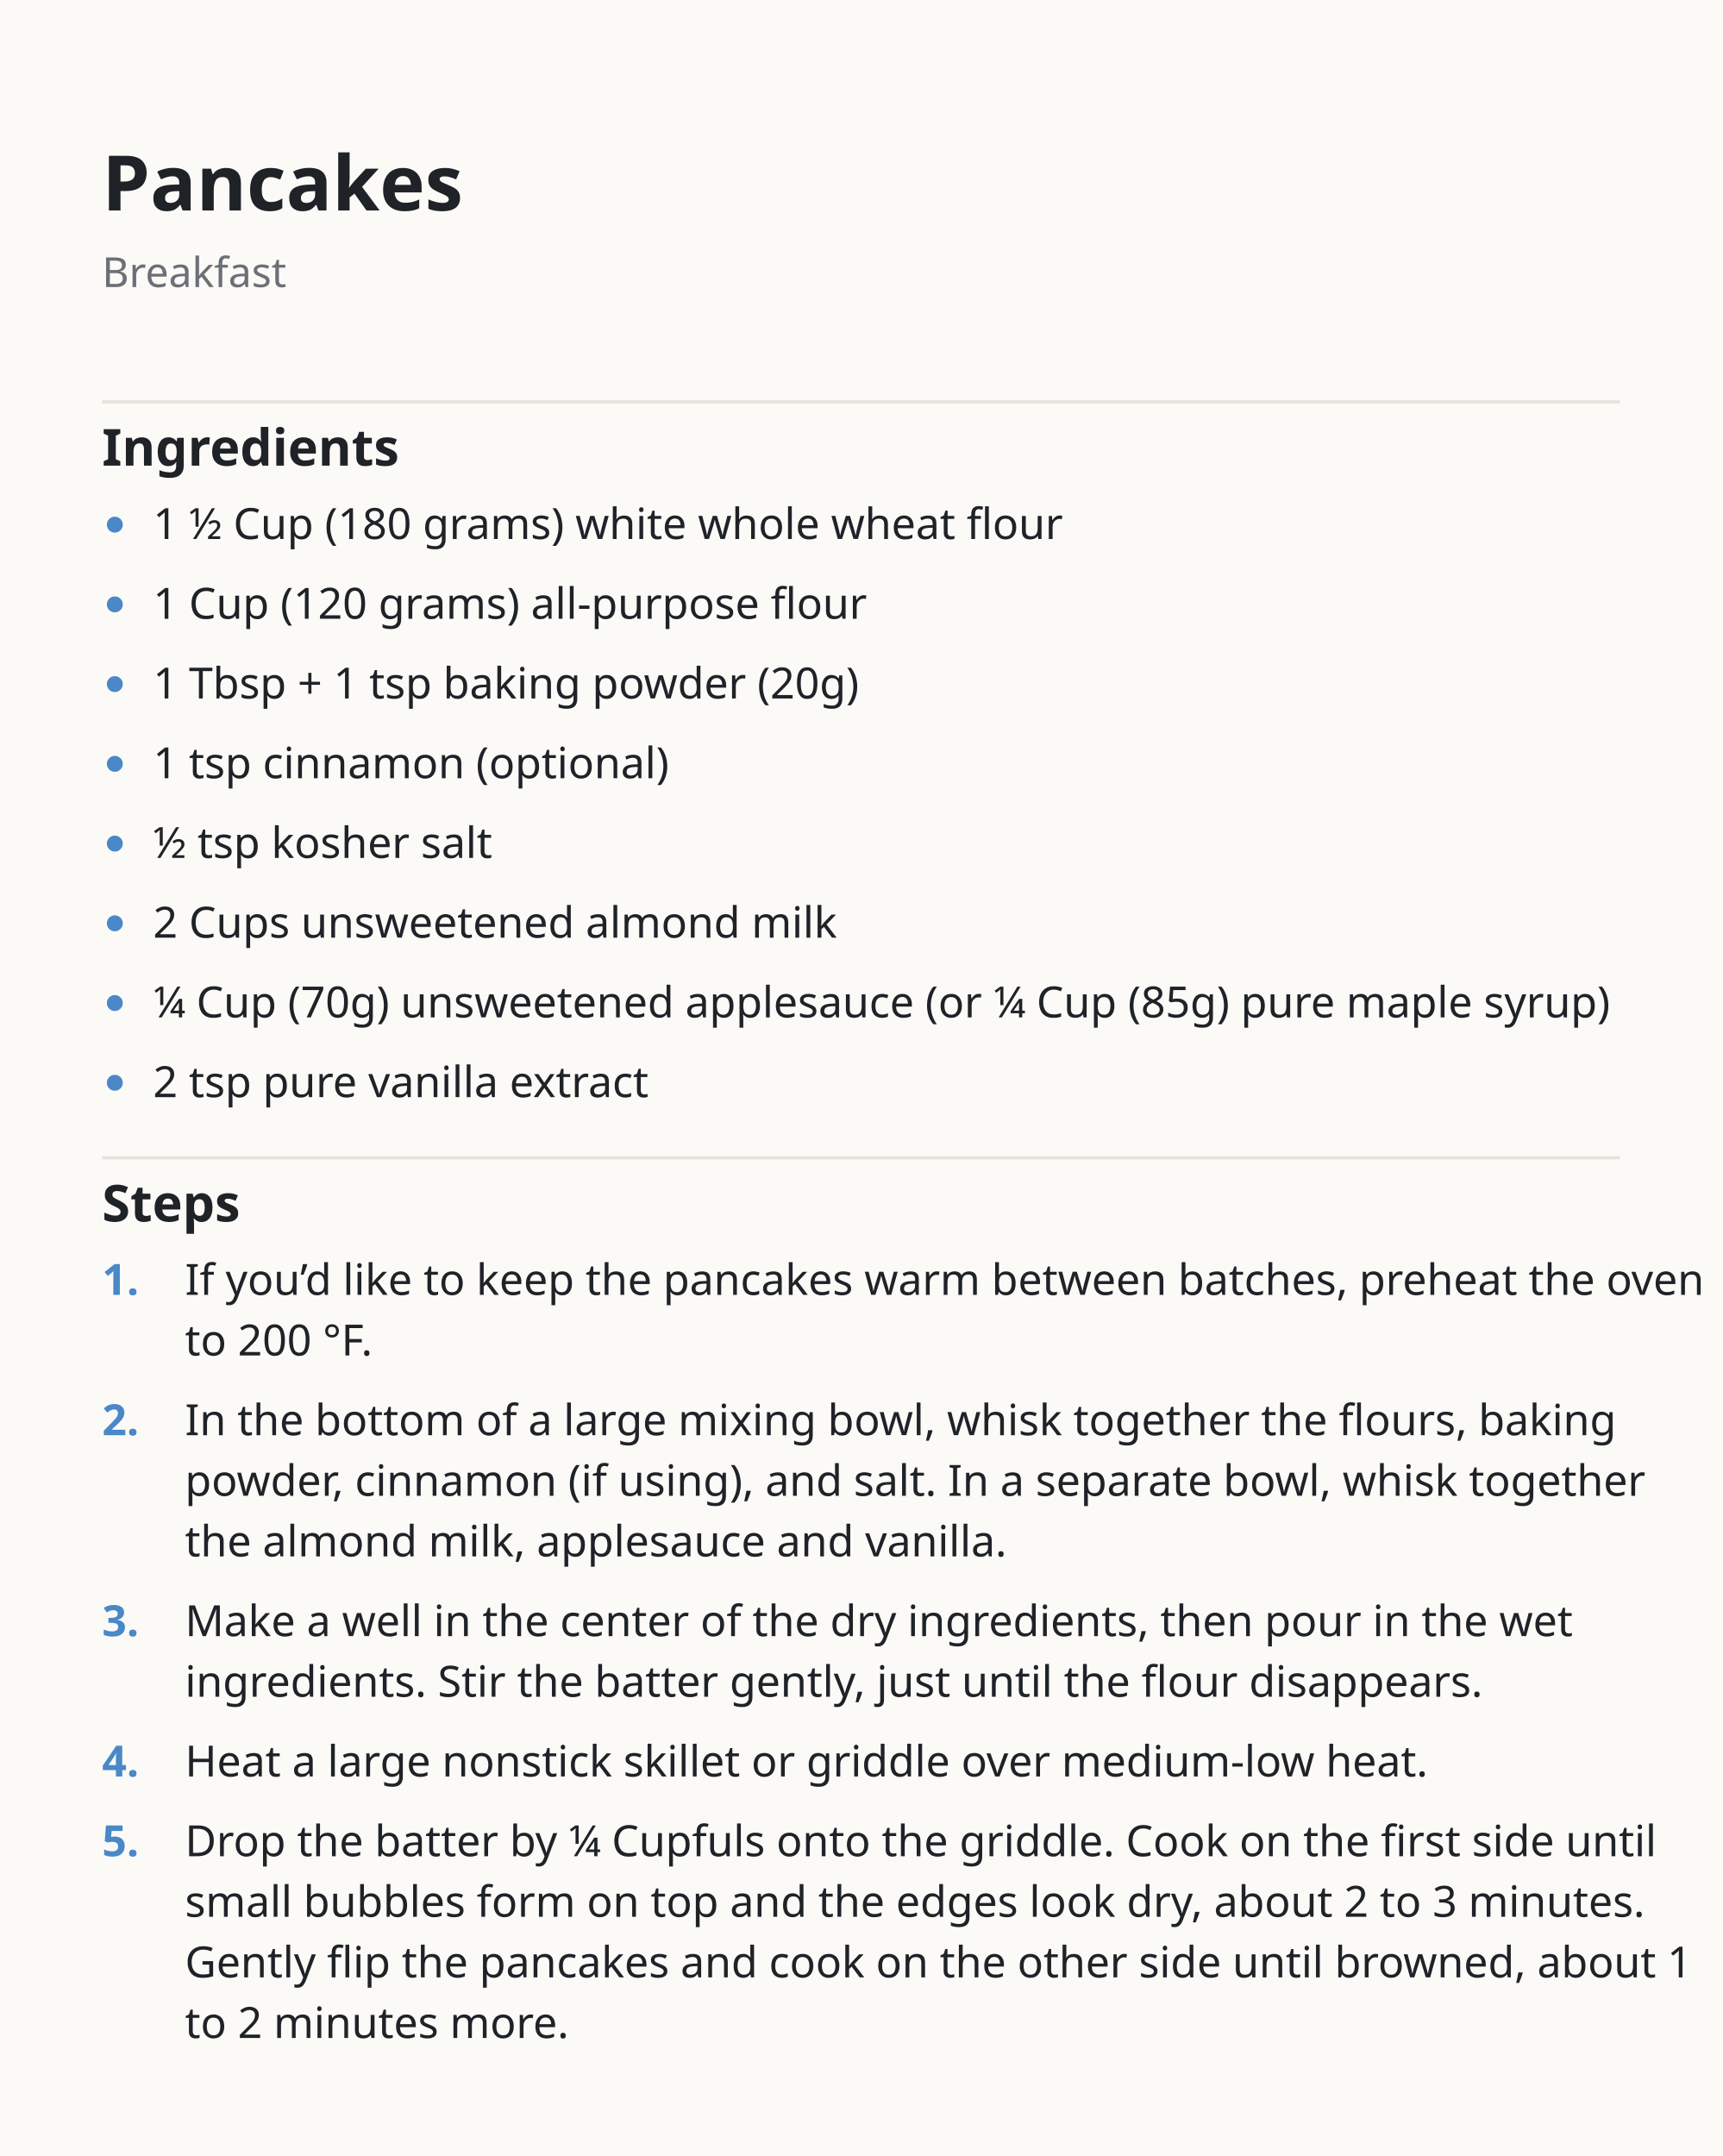
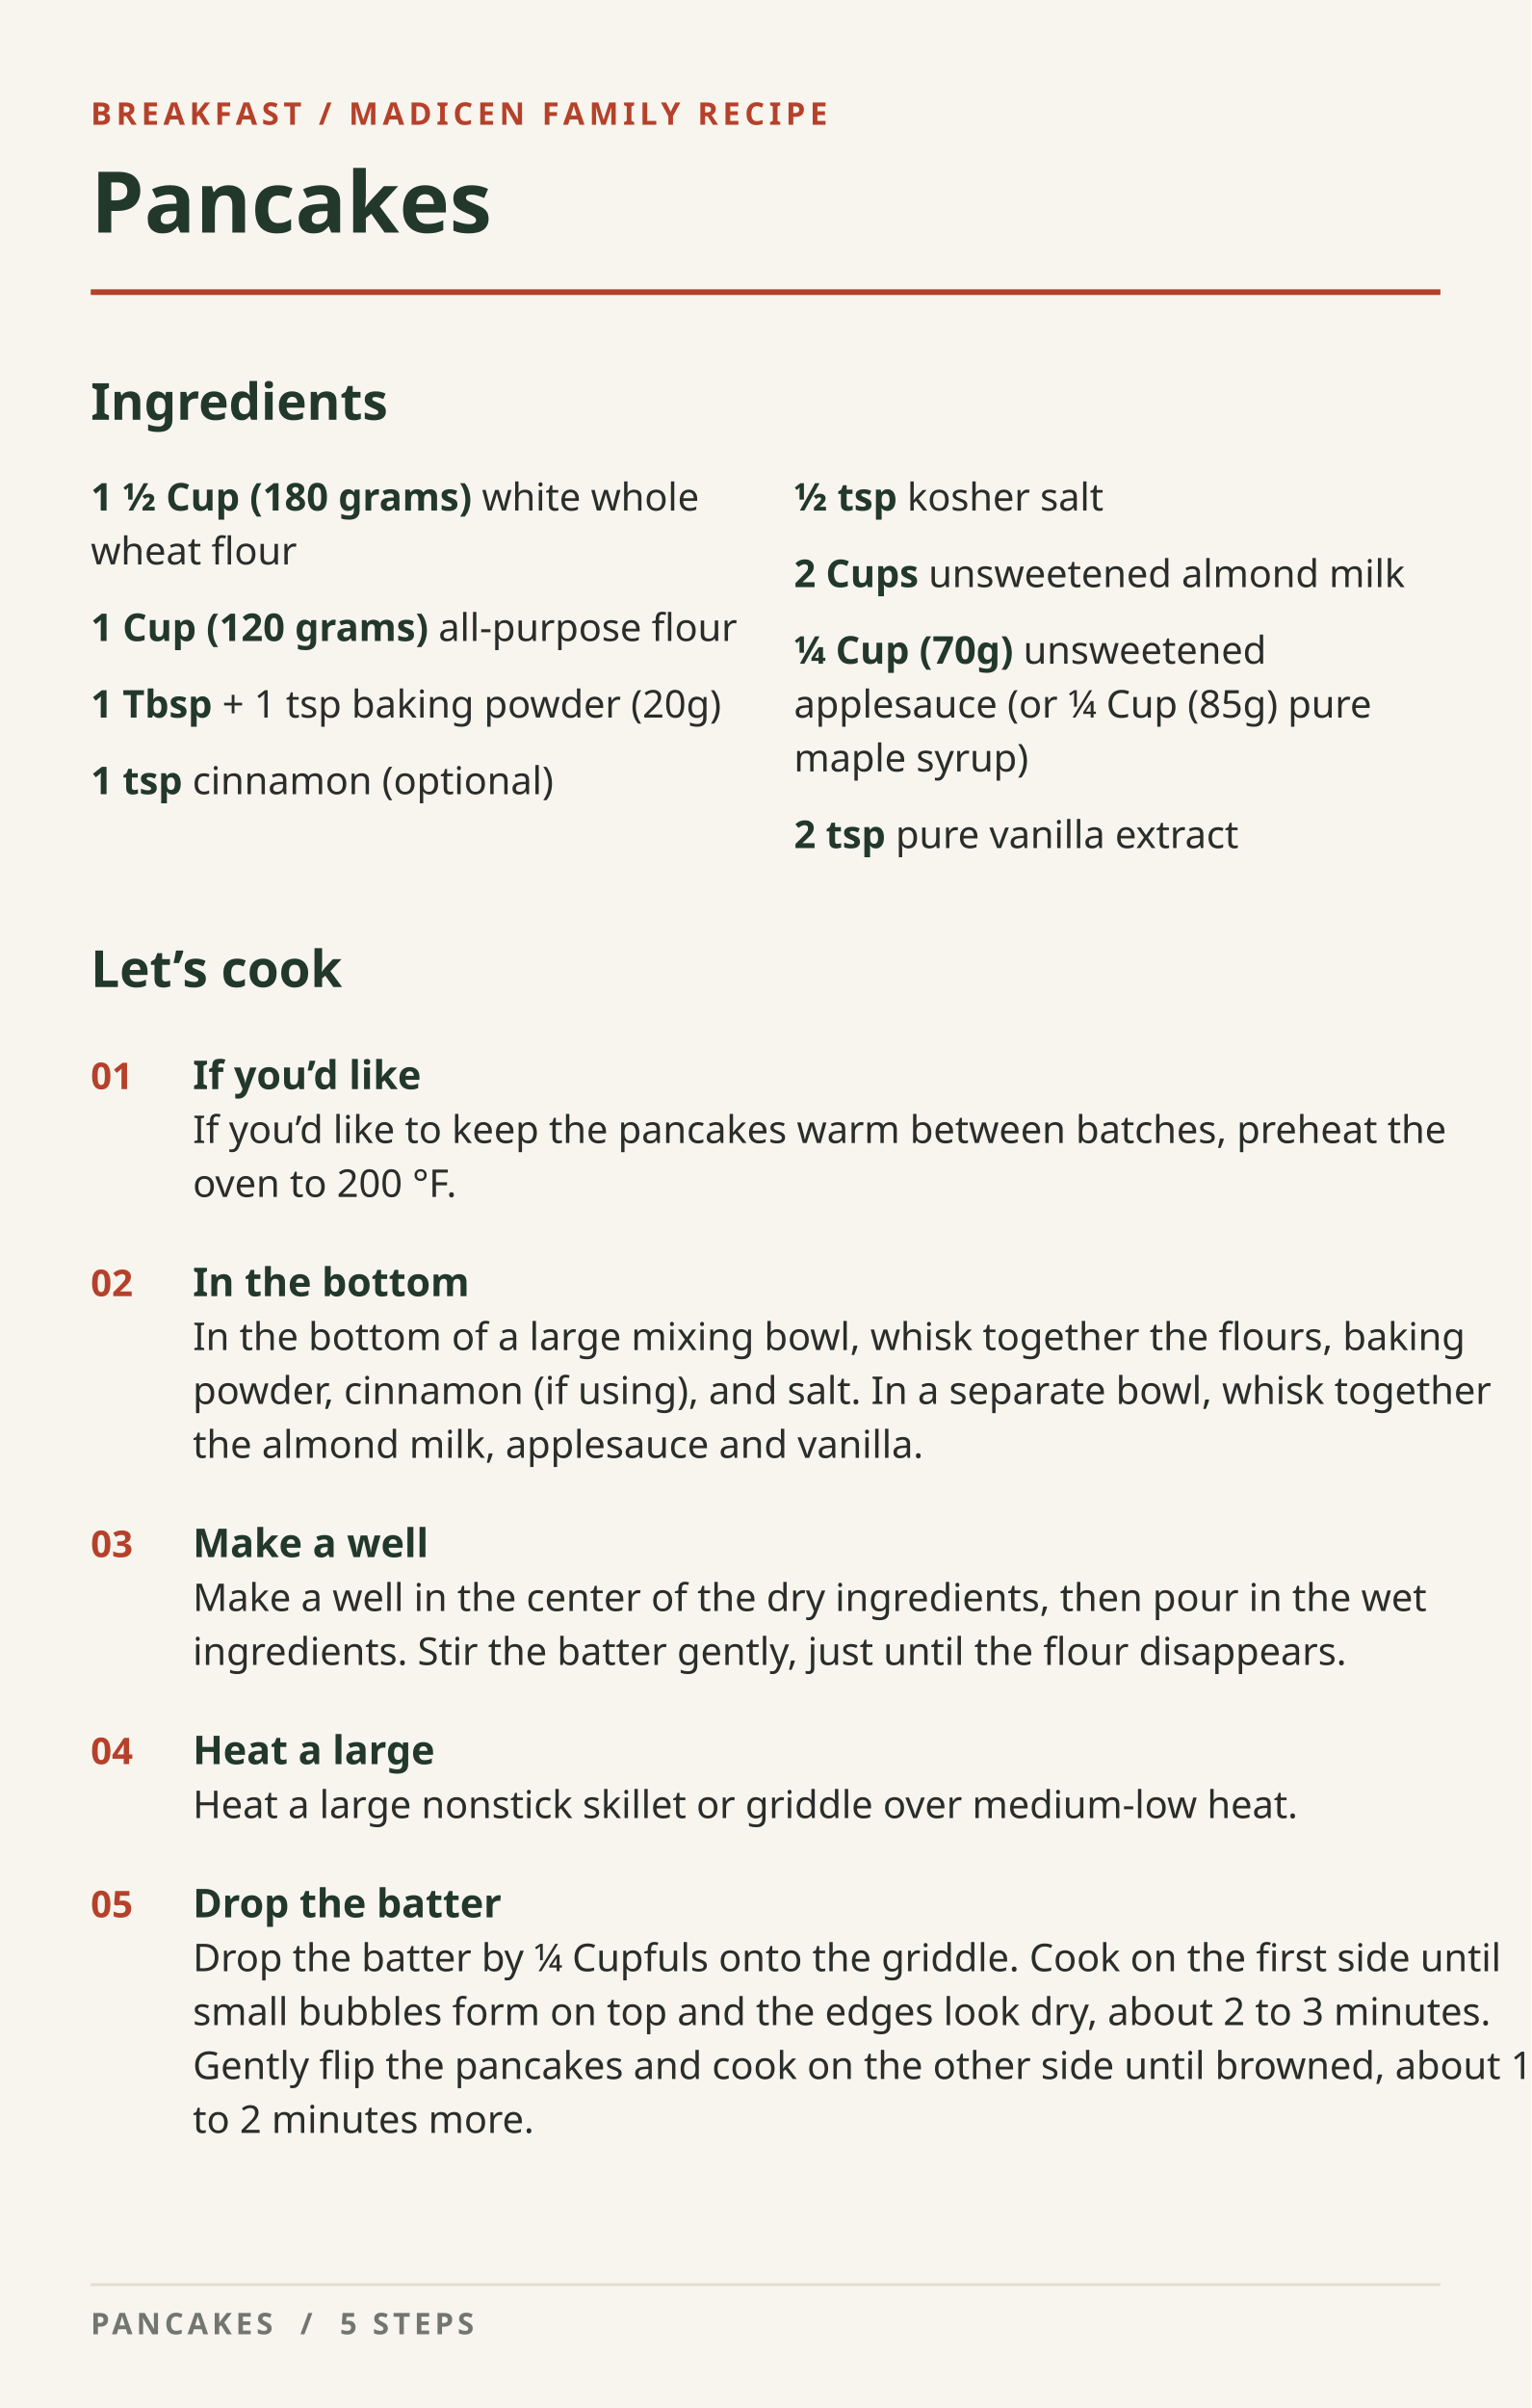
- <svg xmlns="http://www.w3.org/2000/svg" width="540" height="676" viewBox="0 0 540 676" font-family="Atkinson Hyperlegible">
-   <rect width="540" height="676" fill="#FBFAF7" />
-   <text x="32" y="66" font-size="24" font-weight="700" fill="#1F2328">Pancakes</text>
-   <text x="32" y="90" font-size="13" fill="#6B6F76">Breakfast</text>
-   <line x1="32" x2="508" y1="126" y2="126" stroke="#E6E3DC" stroke-width="1" />
-   <text x="32" y="146" font-size="16" font-weight="700" fill="#1F2328">Ingredients</text>
-   <circle cx="36" cy="164.5" r="2.5" fill="#4A88C7" />
-   <text x="48" y="169" font-size="13.5" fill="#1F2328">1 ½ Cup (180 grams) white whole wheat flour</text>
-   <circle cx="36" cy="189.5" r="2.5" fill="#4A88C7" />
-   <text x="48" y="194" font-size="13.5" fill="#1F2328">1 Cup (120 grams) all-purpose flour</text>
-   <circle cx="36" cy="214.5" r="2.5" fill="#4A88C7" />
-   <text x="48" y="219" font-size="13.5" fill="#1F2328">1 Tbsp + 1 tsp baking powder (20g)</text>
-   <circle cx="36" cy="239.5" r="2.5" fill="#4A88C7" />
-   <text x="48" y="244" font-size="13.5" fill="#1F2328">1 tsp cinnamon (optional)</text>
-   <circle cx="36" cy="264.5" r="2.5" fill="#4A88C7" />
-   <text x="48" y="269" font-size="13.5" fill="#1F2328">½ tsp kosher salt</text>
-   <circle cx="36" cy="289.5" r="2.5" fill="#4A88C7" />
-   <text x="48" y="294" font-size="13.5" fill="#1F2328">2 Cups unsweetened almond milk</text>
-   <circle cx="36" cy="314.5" r="2.5" fill="#4A88C7" />
-   <text x="48" y="319" font-size="13.5" fill="#1F2328">¼ Cup (70g) unsweetened applesauce (or ¼ Cup (85g) pure maple syrup)</text>
-   <circle cx="36" cy="339.5" r="2.5" fill="#4A88C7" />
-   <text x="48" y="344" font-size="13.5" fill="#1F2328">2 tsp pure vanilla extract</text>
-   <line x1="32" x2="508" y1="363" y2="363" stroke="#E6E3DC" stroke-width="1" />
-   <text x="32" y="383" font-size="16" font-weight="700" fill="#1F2328">Steps</text>
-   <text x="32" y="406" font-size="13.5" font-weight="700" fill="#4A88C7">1.</text>
-   <text x="58" y="406" font-size="13.5" fill="#1F2328">If you’d like to keep the pancakes warm between batches, preheat the oven</text>
-   <text x="58" y="425" font-size="13.5" fill="#1F2328">to 200 °F.</text>
-   <text x="32" y="450" font-size="13.5" font-weight="700" fill="#4A88C7">2.</text>
-   <text x="58" y="450" font-size="13.5" fill="#1F2328">In the bottom of a large mixing bowl, whisk together the flours, baking</text>
-   <text x="58" y="469" font-size="13.5" fill="#1F2328">powder, cinnamon (if using), and salt. In a separate bowl, whisk together</text>
-   <text x="58" y="488" font-size="13.5" fill="#1F2328">the almond milk, applesauce and vanilla.</text>
-   <text x="32" y="513" font-size="13.5" font-weight="700" fill="#4A88C7">3.</text>
-   <text x="58" y="513" font-size="13.5" fill="#1F2328">Make a well in the center of the dry ingredients, then pour in the wet</text>
-   <text x="58" y="532" font-size="13.5" fill="#1F2328">ingredients. Stir the batter gently, just until the flour disappears.</text>
-   <text x="32" y="557" font-size="13.5" font-weight="700" fill="#4A88C7">4.</text>
-   <text x="58" y="557" font-size="13.5" fill="#1F2328">Heat a large nonstick skillet or griddle over medium-low heat.</text>
-   <text x="32" y="582" font-size="13.5" font-weight="700" fill="#4A88C7">5.</text>
-   <text x="58" y="582" font-size="13.5" fill="#1F2328">Drop the batter by ¼ Cupfuls onto the griddle. Cook on the first side until</text>
-   <text x="58" y="601" font-size="13.5" fill="#1F2328">small bubbles form on top and the edges look dry, about 2 to 3 minutes.</text>
-   <text x="58" y="620" font-size="13.5" fill="#1F2328">Gently flip the pancakes and cook on the other side until browned, about 1</text>
-   <text x="58" y="639" font-size="13.5" fill="#1F2328">to 2 minutes more.</text>
+ <svg xmlns="http://www.w3.org/2000/svg" width="540" height="849" viewBox="0 0 540 849" font-family="Atkinson Hyperlegible">
+   <rect width="540" height="849" fill="#F8F5EE" />
+   <text x="32" y="44" font-size="11" font-weight="700" letter-spacing="1.6" fill="#B5412B">BREAKFAST / MADICEN FAMILY RECIPE</text>
+   <text x="32" y="82" font-size="30" font-weight="700" fill="#22382B">Pancakes</text>
+   <rect x="32" y="102" width="476" height="2" fill="#B5412B" />
+   <text x="32" y="148" font-size="18" font-weight="700" fill="#22382B">Ingredients</text>
+   <text x="32" y="180" font-size="13.5" fill="#2A2D2A">
+     <tspan font-weight="700" fill="#22382B">1 ½ Cup (180 grams)</tspan> white whole</text>
+   <text x="32" y="199" font-size="13.5" fill="#2A2D2A">wheat flour</text>
+   <text x="32" y="226" font-size="13.5" fill="#2A2D2A">
+     <tspan font-weight="700" fill="#22382B">1 Cup (120 grams)</tspan> all-purpose flour</text>
+   <text x="32" y="253" font-size="13.5" fill="#2A2D2A">
+     <tspan font-weight="700" fill="#22382B">1 Tbsp</tspan> + 1 tsp baking powder (20g)</text>
+   <text x="32" y="280" font-size="13.5" fill="#2A2D2A">
+     <tspan font-weight="700" fill="#22382B">1 tsp</tspan> cinnamon (optional)</text>
+   <text x="280" y="180" font-size="13.5" fill="#2A2D2A">
+     <tspan font-weight="700" fill="#22382B">½ tsp</tspan> kosher salt</text>
+   <text x="280" y="207" font-size="13.5" fill="#2A2D2A">
+     <tspan font-weight="700" fill="#22382B">2 Cups</tspan> unsweetened almond milk</text>
+   <text x="280" y="234" font-size="13.5" fill="#2A2D2A">
+     <tspan font-weight="700" fill="#22382B">¼ Cup (70g)</tspan> unsweetened</text>
+   <text x="280" y="253" font-size="13.5" fill="#2A2D2A">applesauce (or ¼ Cup (85g) pure</text>
+   <text x="280" y="272" font-size="13.5" fill="#2A2D2A">maple syrup)</text>
+   <text x="280" y="299" font-size="13.5" fill="#2A2D2A">
+     <tspan font-weight="700" fill="#22382B">2 tsp</tspan> pure vanilla extract</text>
+   <text x="32" y="348" font-size="18" font-weight="700" fill="#22382B">Let’s cook</text>
+   <text x="32" y="384" font-size="13" font-weight="700" fill="#B5412B">01</text>
+   <text x="68" y="384" font-size="14" font-weight="700" fill="#22382B">If you’d like</text>
+   <text x="68" y="403" font-size="13.5" fill="#2A2D2A">If you’d like to keep the pancakes warm between batches, preheat the</text>
+   <text x="68" y="422" font-size="13.5" fill="#2A2D2A">oven to 200 °F.</text>
+   <text x="32" y="457" font-size="13" font-weight="700" fill="#B5412B">02</text>
+   <text x="68" y="457" font-size="14" font-weight="700" fill="#22382B">In the bottom</text>
+   <text x="68" y="476" font-size="13.5" fill="#2A2D2A">In the bottom of a large mixing bowl, whisk together the flours, baking</text>
+   <text x="68" y="495" font-size="13.5" fill="#2A2D2A">powder, cinnamon (if using), and salt. In a separate bowl, whisk together</text>
+   <text x="68" y="514" font-size="13.5" fill="#2A2D2A">the almond milk, applesauce and vanilla.</text>
+   <text x="32" y="549" font-size="13" font-weight="700" fill="#B5412B">03</text>
+   <text x="68" y="549" font-size="14" font-weight="700" fill="#22382B">Make a well</text>
+   <text x="68" y="568" font-size="13.5" fill="#2A2D2A">Make a well in the center of the dry ingredients, then pour in the wet</text>
+   <text x="68" y="587" font-size="13.5" fill="#2A2D2A">ingredients. Stir the batter gently, just until the flour disappears.</text>
+   <text x="32" y="622" font-size="13" font-weight="700" fill="#B5412B">04</text>
+   <text x="68" y="622" font-size="14" font-weight="700" fill="#22382B">Heat a large</text>
+   <text x="68" y="641" font-size="13.5" fill="#2A2D2A">Heat a large nonstick skillet or griddle over medium-low heat.</text>
+   <text x="32" y="676" font-size="13" font-weight="700" fill="#B5412B">05</text>
+   <text x="68" y="676" font-size="14" font-weight="700" fill="#22382B">Drop the batter</text>
+   <text x="68" y="695" font-size="13.5" fill="#2A2D2A">Drop the batter by ¼ Cupfuls onto the griddle. Cook on the first side until</text>
+   <text x="68" y="714" font-size="13.5" fill="#2A2D2A">small bubbles form on top and the edges look dry, about 2 to 3 minutes.</text>
+   <text x="68" y="733" font-size="13.5" fill="#2A2D2A">Gently flip the pancakes and cook on the other side until browned, about 1</text>
+   <text x="68" y="752" font-size="13.5" fill="#2A2D2A">to 2 minutes more.</text>
+   <rect x="32" y="805" width="476" height="1" fill="#E3DDD1" />
+   <text x="32" y="823" font-size="10.5" font-weight="700" letter-spacing="1.4" fill="#73766F" xml:space="preserve">PANCAKES  /  5 STEPS</text>
</svg>
